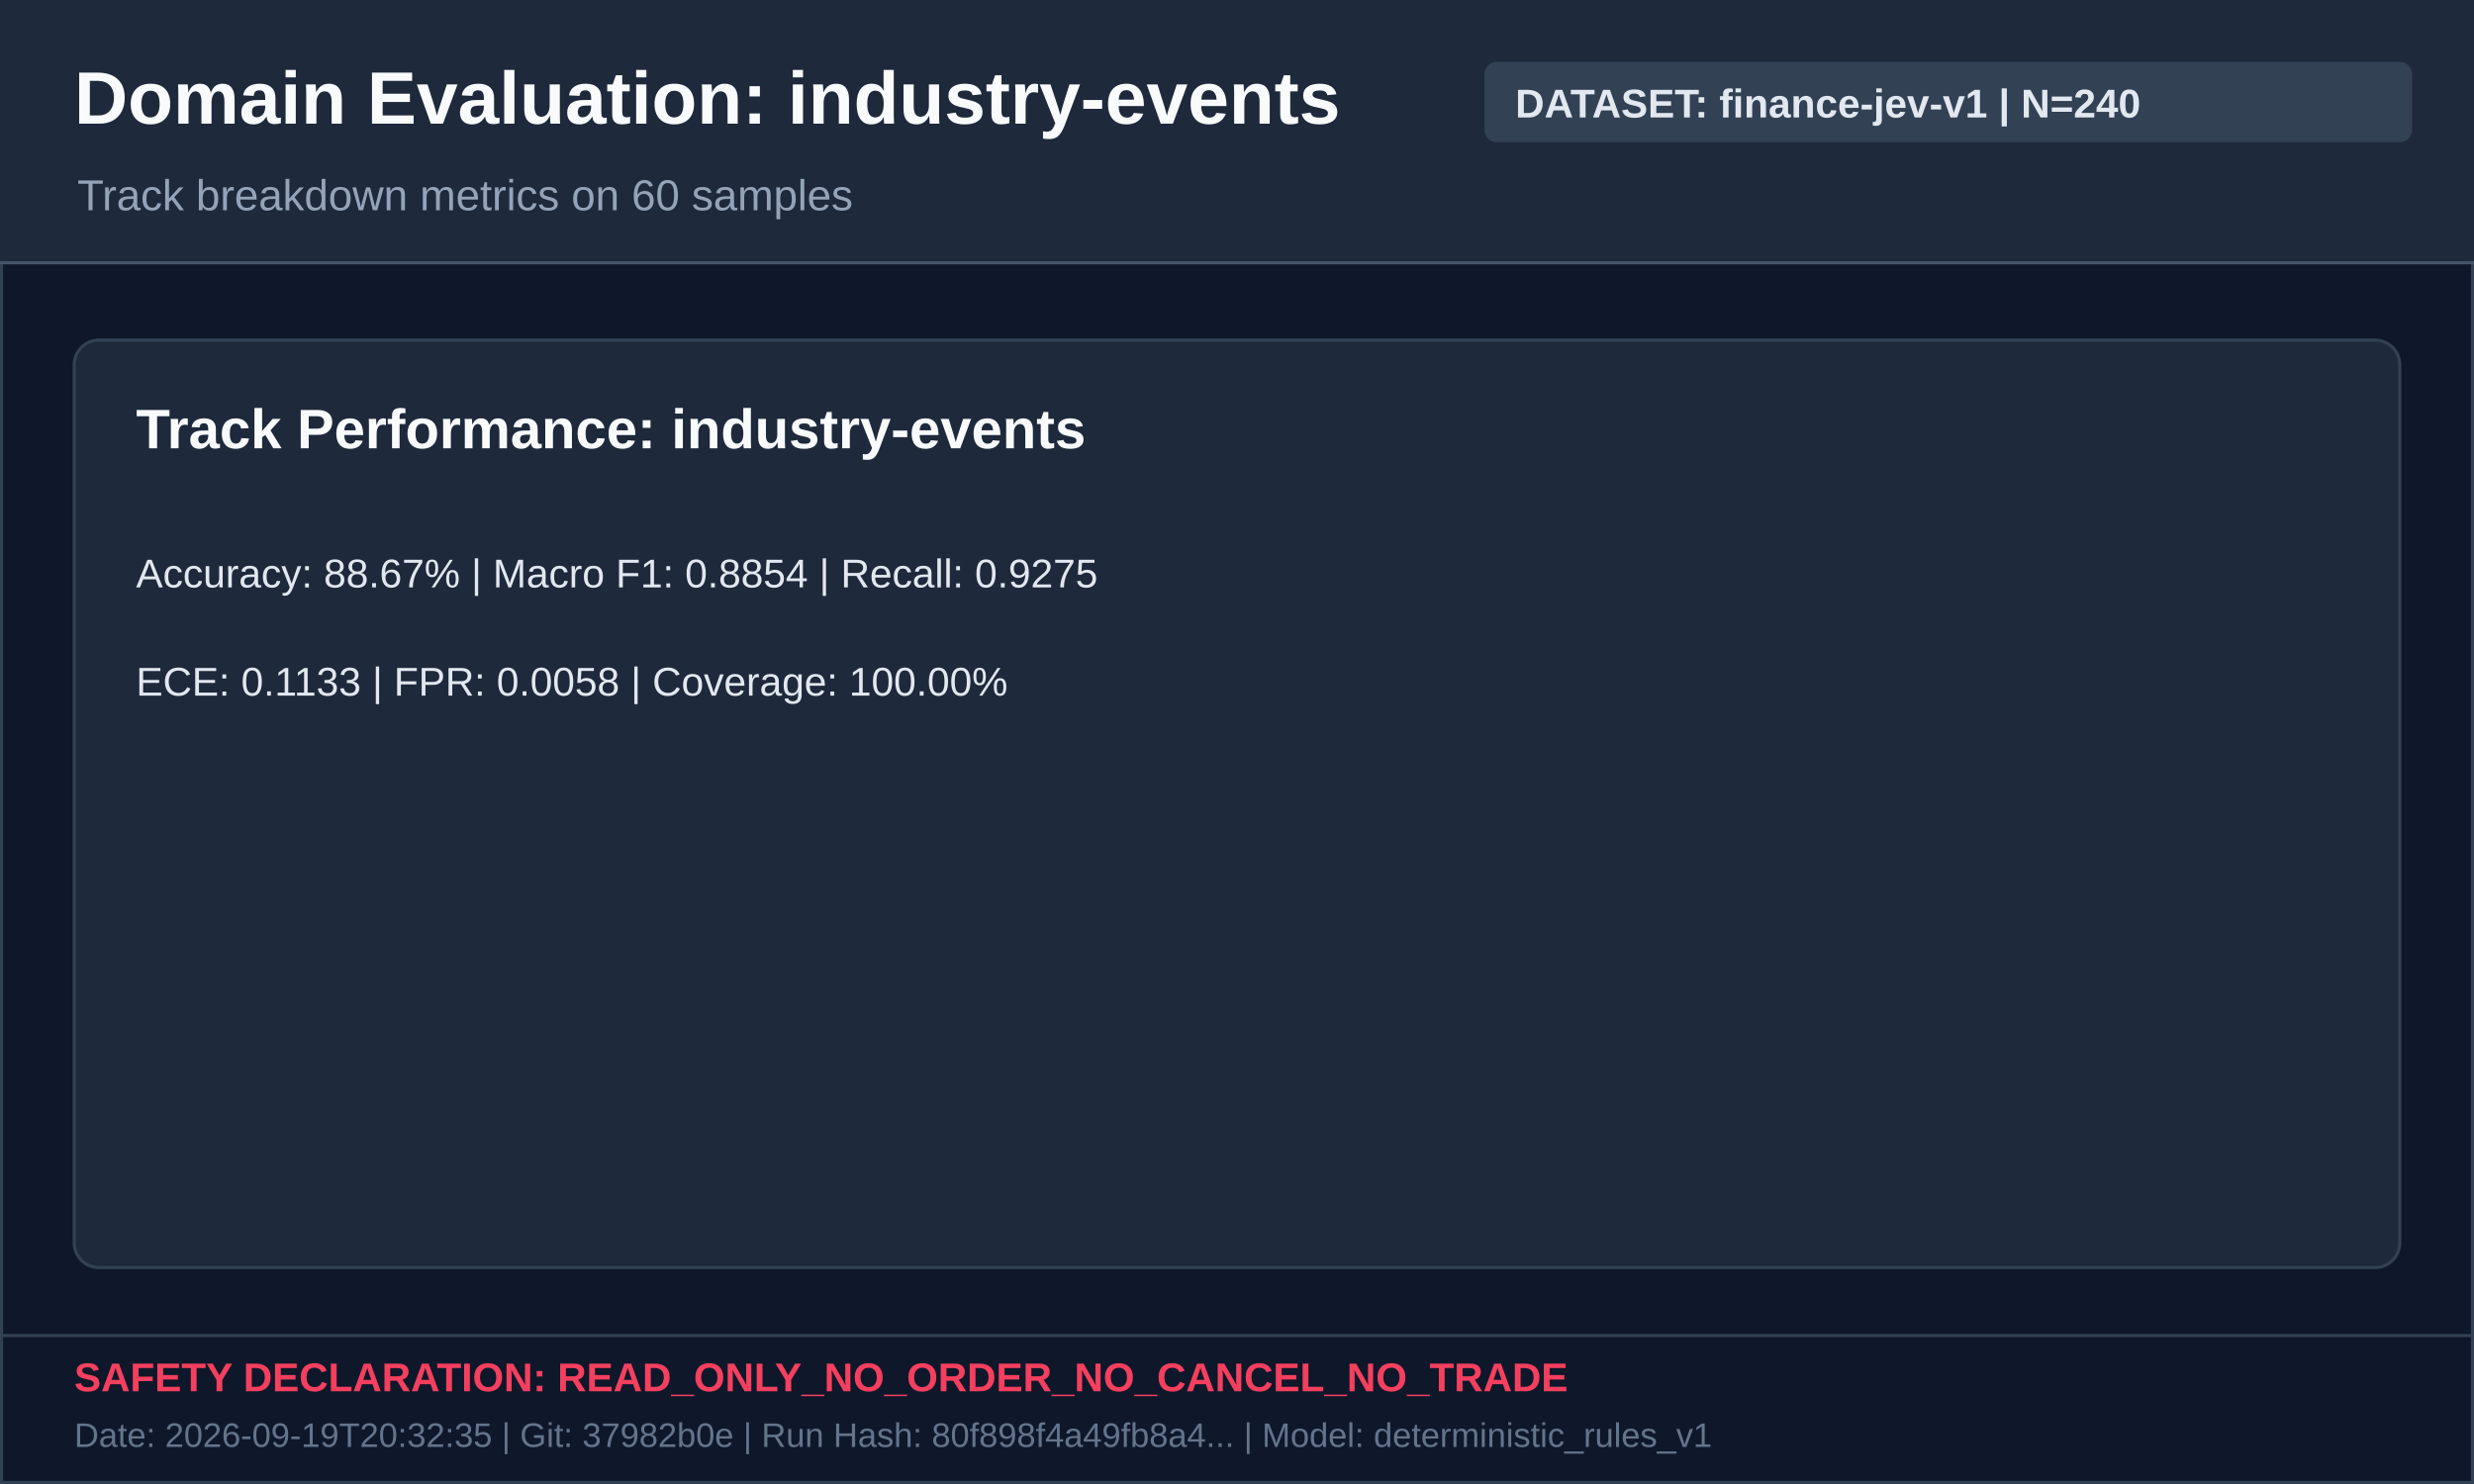
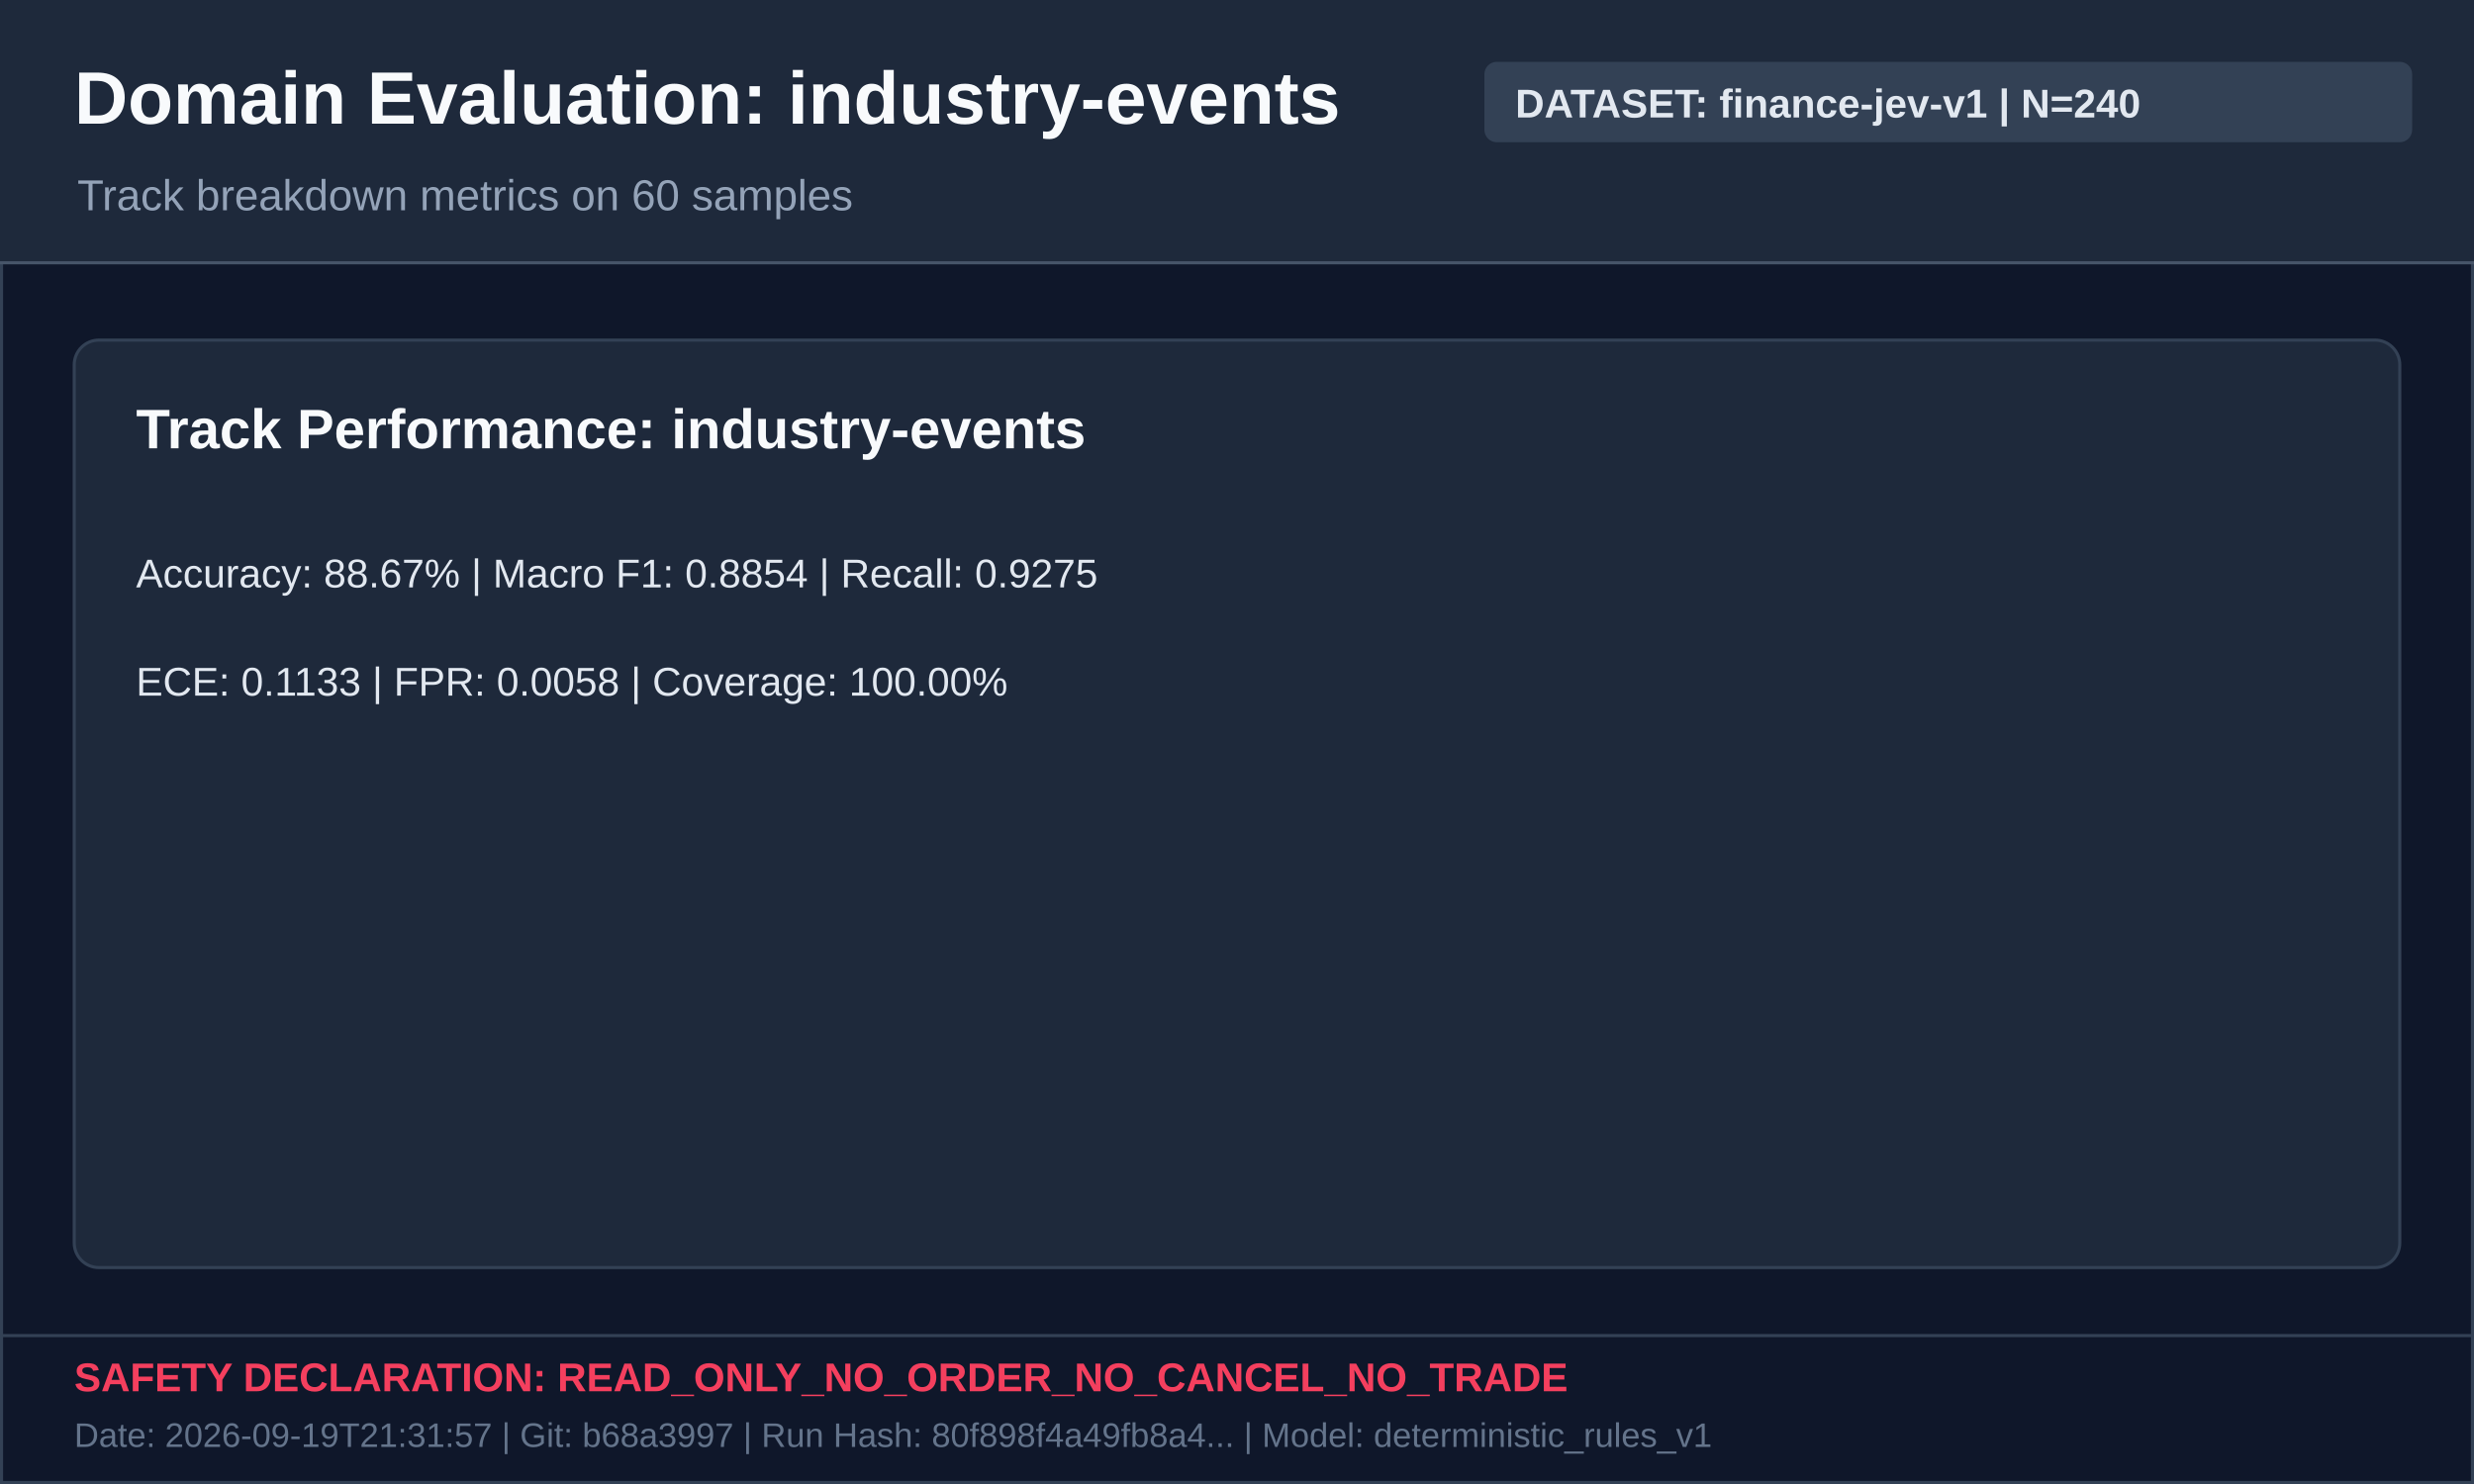
<svg xmlns="http://www.w3.org/2000/svg" width="800" height="480" viewBox="0 0 800 480">
  <style>
    .title { font-family: -apple-system, BlinkMacSystemFont, 'Segoe UI', Arial, sans-serif; font-size: 24px; font-weight: bold; fill: #f8fafc; }
    .subtitle { font-family: -apple-system, BlinkMacSystemFont, 'Segoe UI', Arial, sans-serif; font-size: 14px; fill: #94a3b8; }
    .heading { font-family: -apple-system, BlinkMacSystemFont, 'Segoe UI', Arial, sans-serif; font-size: 18px; font-weight: bold; fill: #f8fafc; }
    .body { font-family: -apple-system, BlinkMacSystemFont, 'Segoe UI', Arial, sans-serif; font-size: 13px; fill: #e2e8f0; }
    .meta { font-family: -apple-system, BlinkMacSystemFont, 'Segoe UI', Arial, sans-serif; font-size: 11px; fill: #64748b; }
    .safety { font-family: -apple-system, BlinkMacSystemFont, 'Segoe UI', Arial, sans-serif; font-size: 13px; font-weight: bold; fill: #f43f5e; }
  </style>
  <rect width="800" height="480" fill="#0f172a" stroke="#334155" stroke-width="2" />
  <rect width="800" height="85" fill="#1e293b" />
  <line x1="0" y1="85" x2="800" y2="85" stroke="#475569" stroke-width="1" />
  <rect x="480" y="20" width="300" height="26" rx="4" fill="#334155" />
  <text x="490" y="38" class="body" font-weight="bold">DATASET: finance-jev-v1 | N=240</text>
  <text x="24" y="40" class="title">Domain Evaluation: industry-events</text>
  <text x="25" y="68" class="subtitle">Track breakdown metrics on 60 samples</text>
  <rect x="24" y="110" width="752" height="300" rx="8" fill="#1e293b" stroke="#334155" />
  <text x="44" y="145" class="heading">Track Performance: industry-events</text>
  <text x="44" y="190" class="body">Accuracy: 88.67%  |  Macro F1: 0.8854  |  Recall: 0.9275</text>
  <text x="44" y="225" class="body">ECE: 0.1133  |  FPR: 0.0058  |  Coverage: 100.00%</text>
  <line x1="0" y1="432" x2="800" y2="432" stroke="#334155" stroke-width="1" />
  <text x="24" y="450" class="safety">SAFETY DECLARATION: READ_ONLY_NO_ORDER_NO_CANCEL_NO_TRADE</text>
-   <text x="24" y="468" class="meta">Date: 2026-09-19T20:32:35 | Git: 37982b0e | Run Hash: 80f898f4a49fb8a4... | Model: deterministic_rules_v1</text>
+   <text x="24" y="468" class="meta">Date: 2026-09-19T21:31:57 | Git: b68a3997 | Run Hash: 80f898f4a49fb8a4... | Model: deterministic_rules_v1</text>
</svg>
